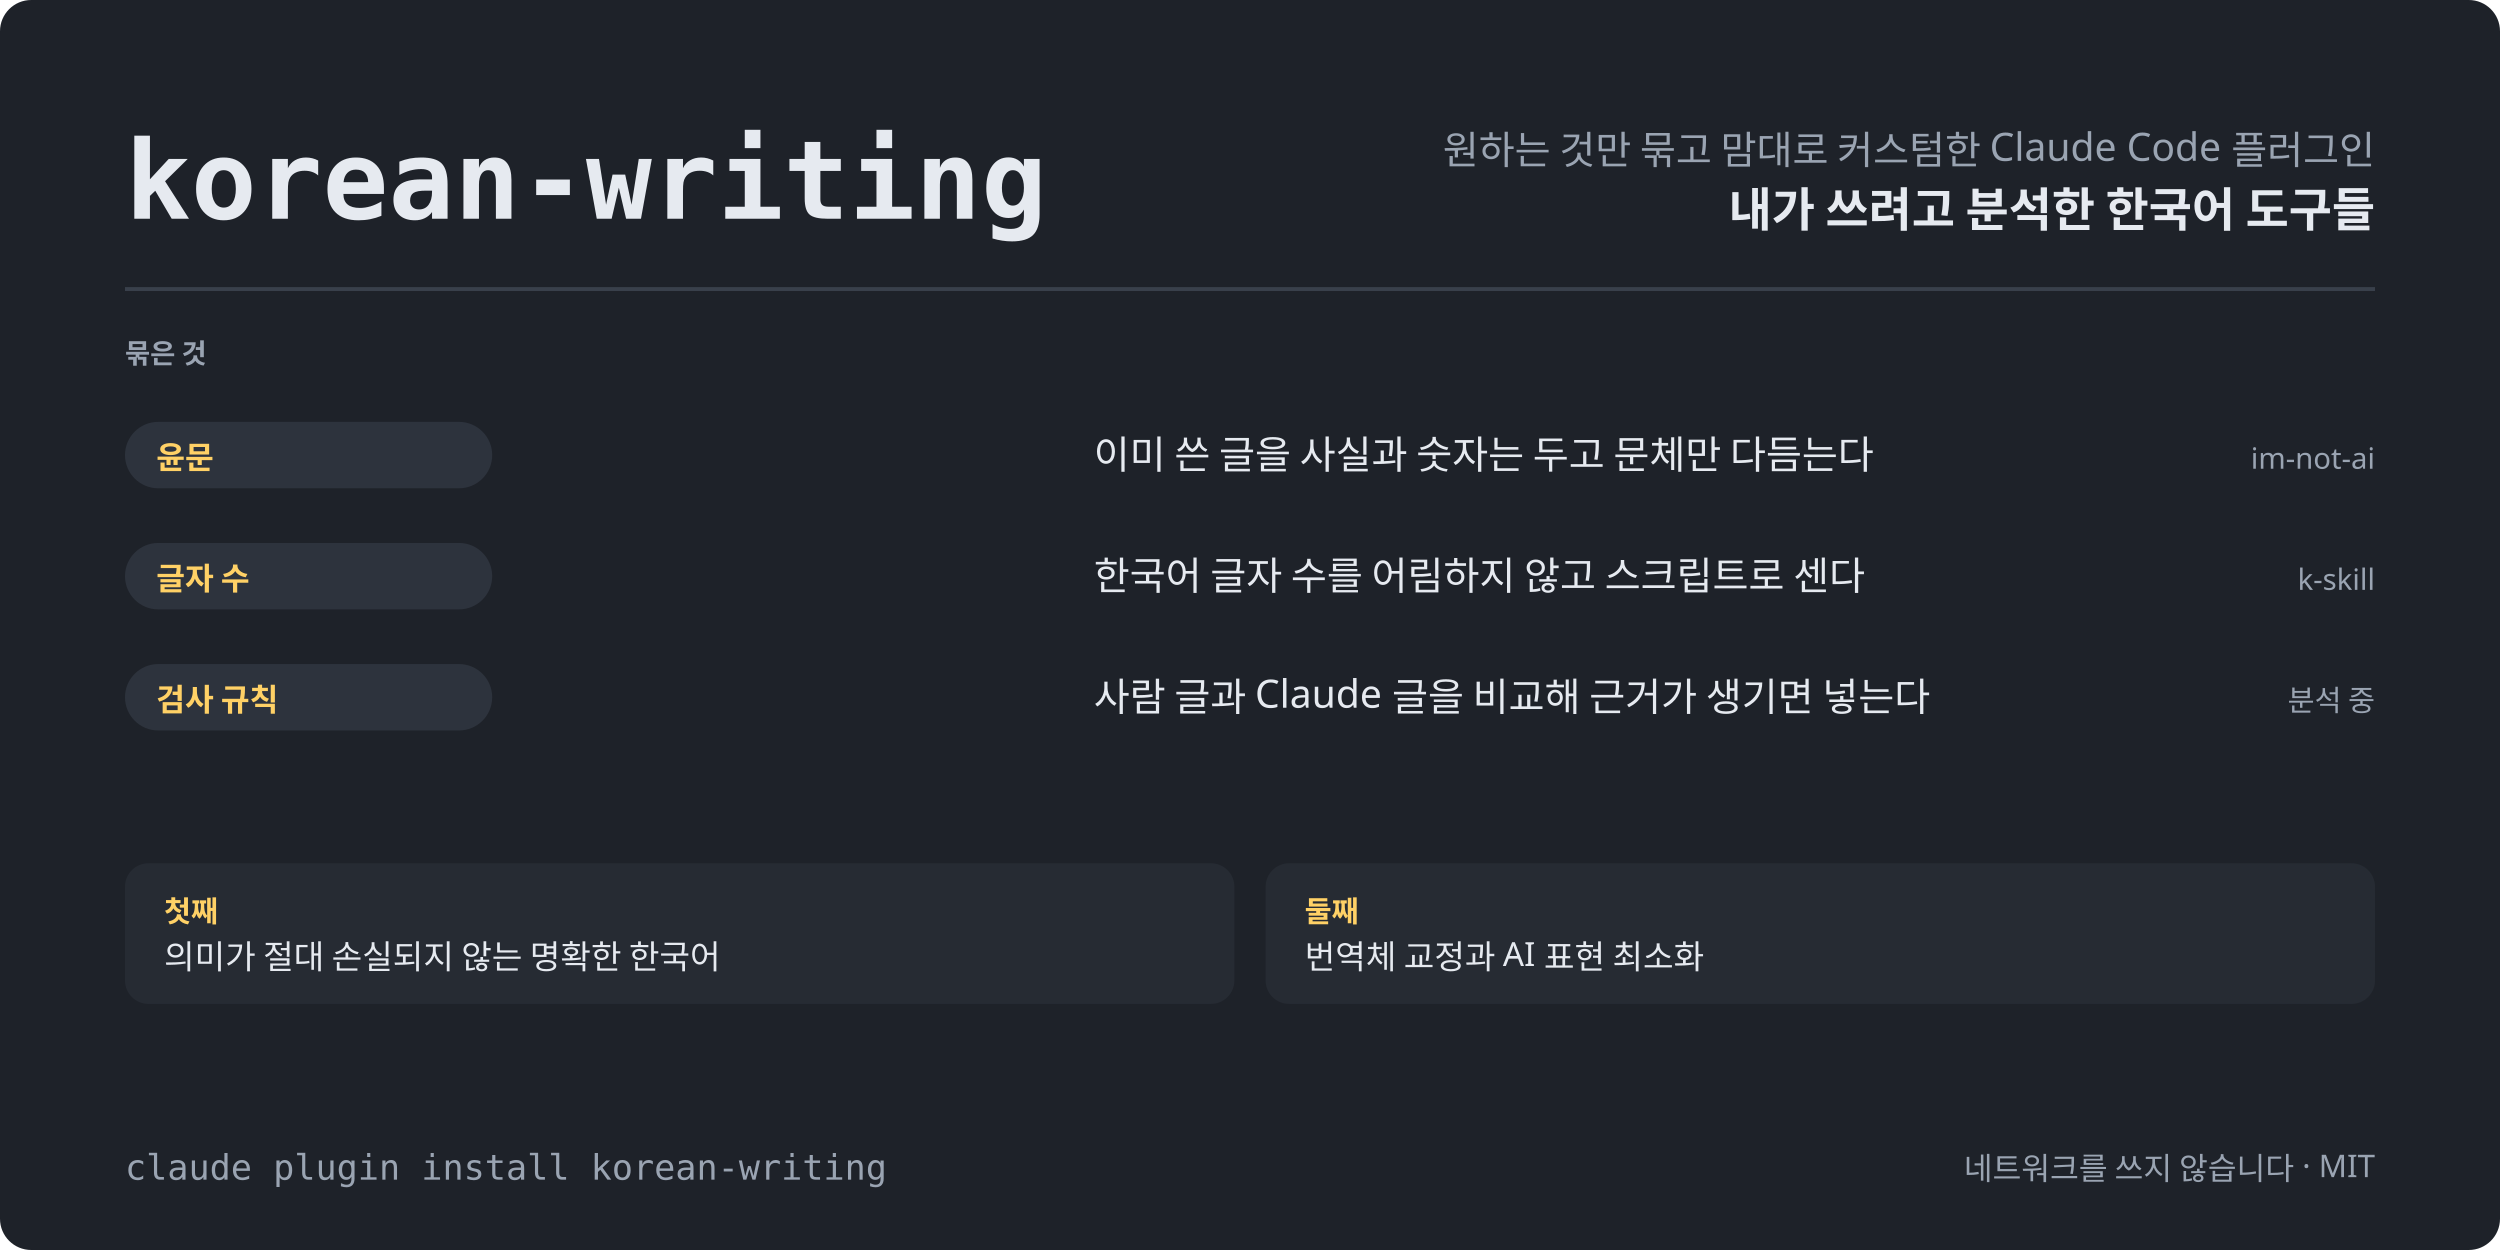
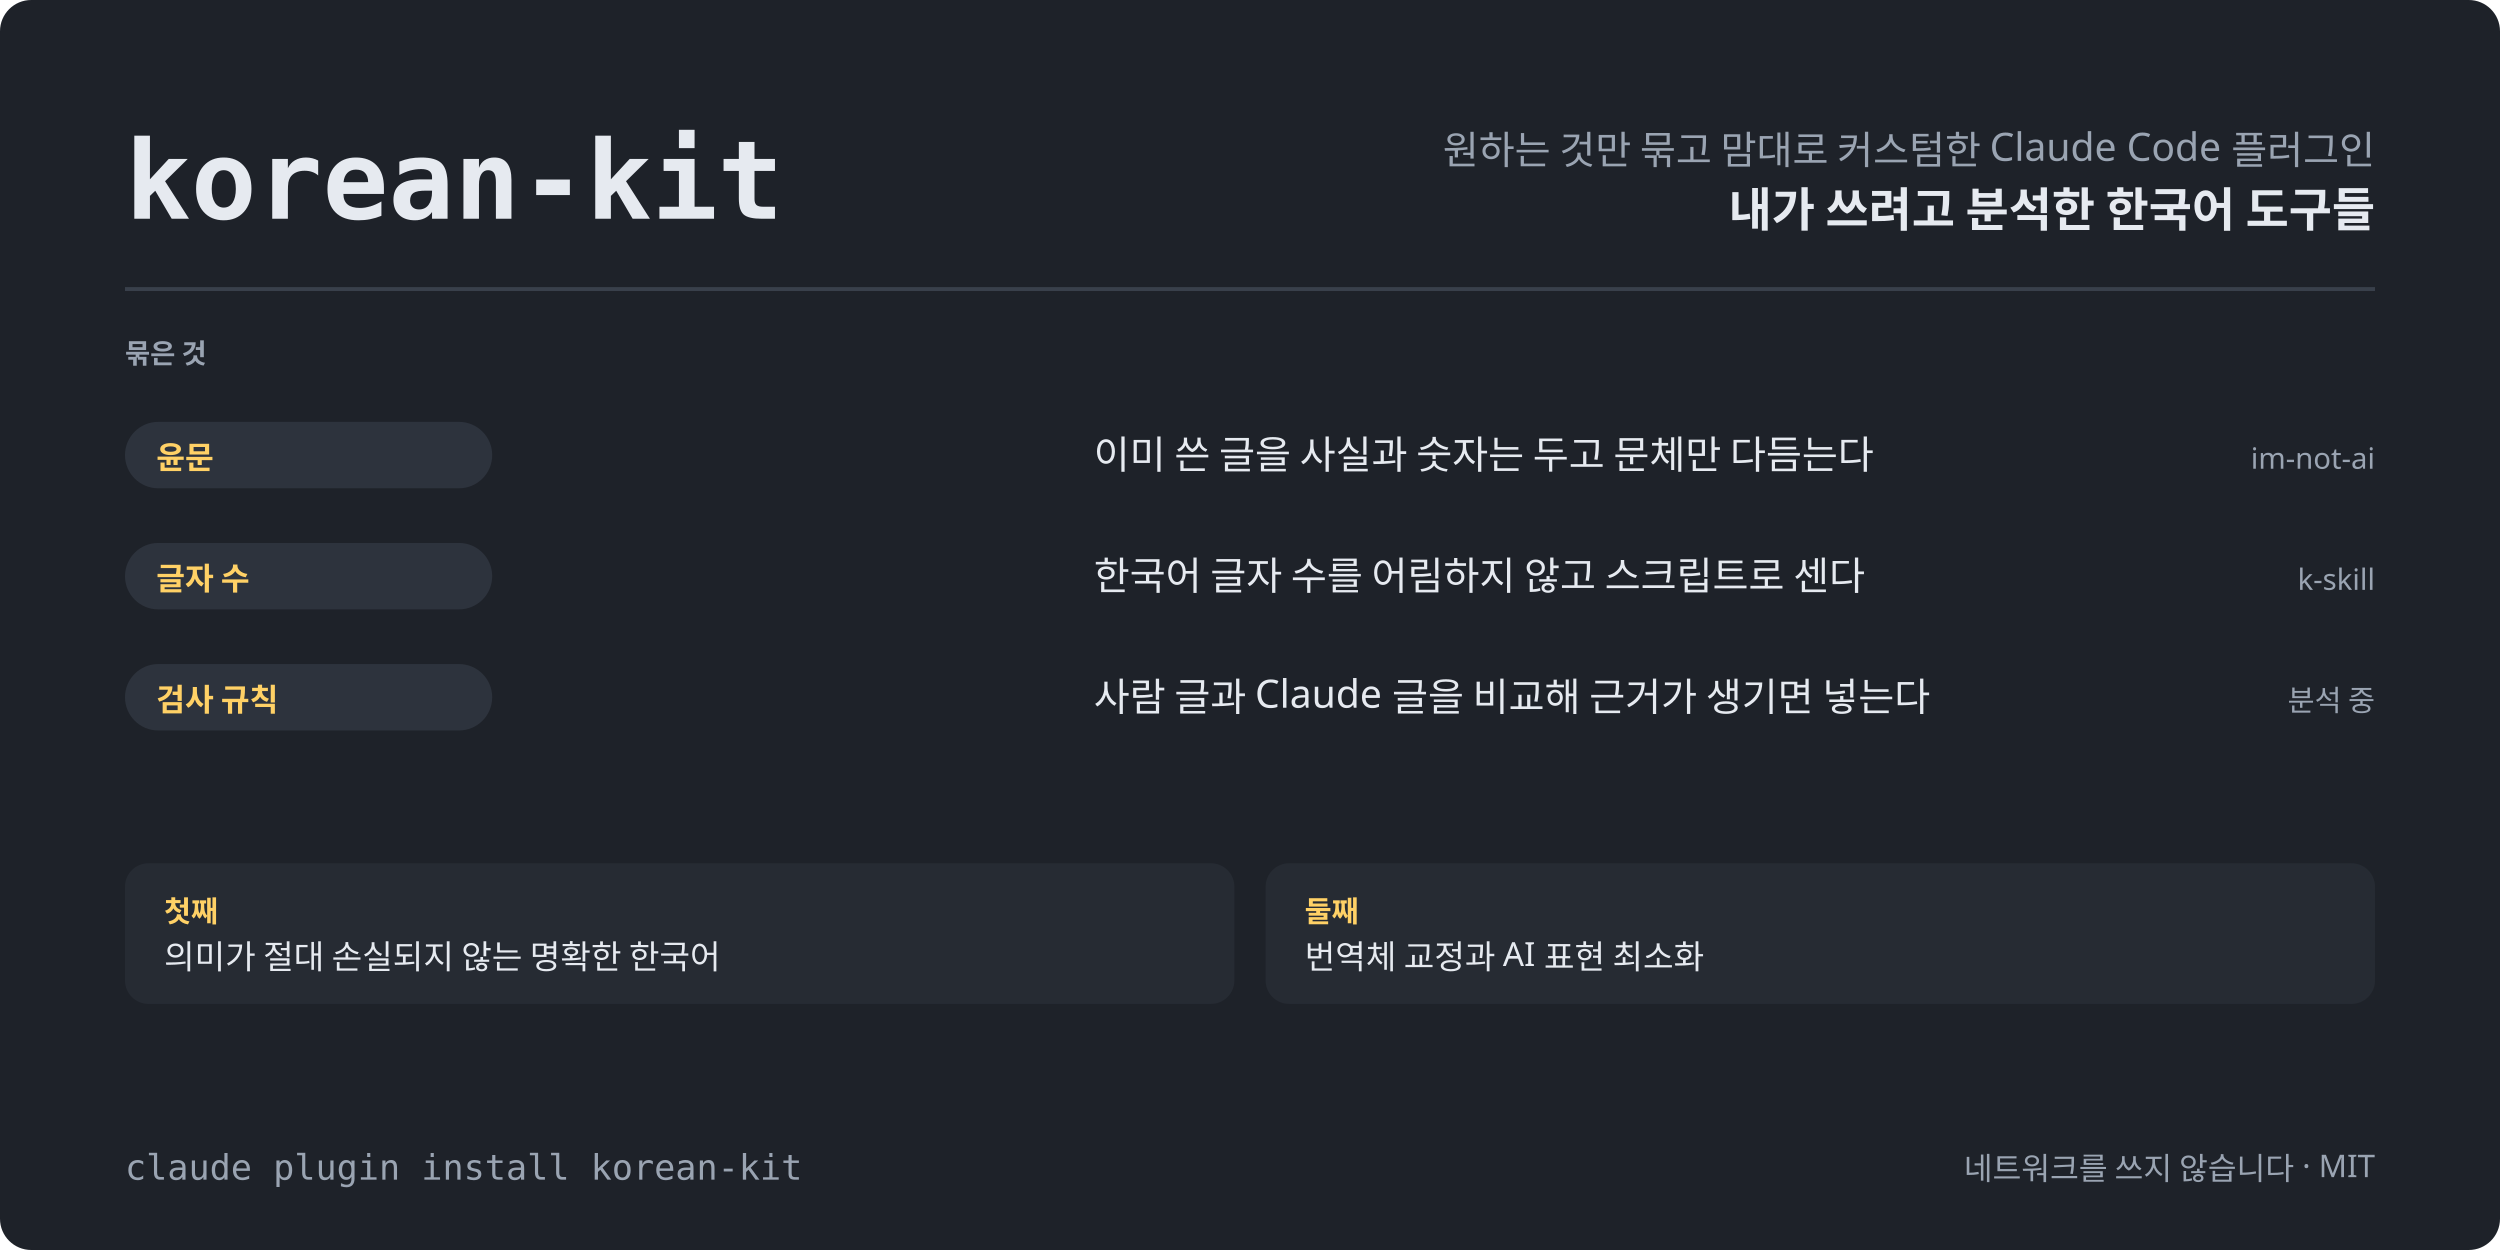
<svg xmlns="http://www.w3.org/2000/svg" width="1280" height="640" viewBox="0 0 1280 640">
  <rect width="1280" height="640" rx="16" fill="#1e2229" />
-   <text x="64" y="112" font-family="'SF Mono', Menlo, Consolas, monospace" font-size="56" font-weight="700" fill="#e6eaf0" text-anchor="start">korean-writing</text>
+   <text x="64" y="112" font-family="'SF Mono', Menlo, Consolas, monospace" font-size="56" font-weight="700" fill="#e6eaf0" text-anchor="start">korean-kit</text>
  <text x="1216" y="84" font-family="'Apple SD Gothic Neo', 'Noto Sans KR', 'Malgun Gothic', sans-serif" font-size="20" font-weight="400" fill="#9aa4b2" text-anchor="end">원하는 것만 묶고 맘대로 커스텀한 Claude Code 플러그인</text>
  <text x="1216" y="116" font-family="'Apple SD Gothic Neo', 'Noto Sans KR', 'Malgun Gothic', sans-serif" font-size="24" font-weight="700" fill="#e6eaf0" text-anchor="end">내가 쓰려고 분석한 한국어 도구들</text>
  <line x1="64" y1="148" x2="1216" y2="148" stroke="#39404b" stroke-width="2" />
  <text x="64" y="186" font-family="'Apple SD Gothic Neo', 'Noto Sans KR', 'Malgun Gothic', sans-serif" font-size="14" font-weight="700" fill="#9aa4b2" text-anchor="start">묶은 것</text>
  <rect x="64" y="216" width="188" height="34" rx="17" fill="#2d333d" />
  <text x="80" y="240" font-family="'Apple SD Gothic Neo', 'Noto Sans KR', 'Malgun Gothic', sans-serif" font-size="16" font-weight="700" fill="#ffd166" text-anchor="start">윤문</text>
  <text x="560" y="240" font-family="'Apple SD Gothic Neo', 'Noto Sans KR', 'Malgun Gothic', sans-serif" font-size="20" font-weight="400" fill="#e6eaf0" text-anchor="start">이미 쓴 글을 사실과 숫자는 두고 문체만 다듬는다</text>
  <text x="1216" y="240" font-family="'Apple SD Gothic Neo', 'Noto Sans KR', 'Malgun Gothic', sans-serif" font-size="15" font-weight="400" fill="#9aa4b2" text-anchor="end">im-not-ai</text>
  <rect x="64" y="278" width="188" height="34" rx="17" fill="#2d333d" />
  <text x="80" y="302" font-family="'Apple SD Gothic Neo', 'Noto Sans KR', 'Malgun Gothic', sans-serif" font-size="16" font-weight="700" fill="#ffd166" text-anchor="start">글자 수</text>
  <text x="560" y="302" font-family="'Apple SD Gothic Neo', 'Noto Sans KR', 'Malgun Gothic', sans-serif" font-size="20" font-weight="400" fill="#e6eaf0" text-anchor="start">한국어 글자 수를 어림하지 않고 스크립트로 센다</text>
  <text x="1216" y="302" font-family="'Apple SD Gothic Neo', 'Noto Sans KR', 'Malgun Gothic', sans-serif" font-size="15" font-weight="400" fill="#9aa4b2" text-anchor="end">k-skill</text>
  <rect x="64" y="340" width="188" height="34" rx="17" fill="#2d333d" />
  <text x="80" y="364" font-family="'Apple SD Gothic Neo', 'Noto Sans KR', 'Malgun Gothic', sans-serif" font-size="16" font-weight="700" fill="#ffd166" text-anchor="start">검사 규칙</text>
  <text x="560" y="364" font-family="'Apple SD Gothic Neo', 'Noto Sans KR', 'Malgun Gothic', sans-serif" font-size="20" font-weight="400" fill="#e6eaf0" text-anchor="start">사람 글과 Claude 글을 비교해 근거가 생기면 넣는다</text>
  <text x="1216" y="364" font-family="'Apple SD Gothic Neo', 'Noto Sans KR', 'Malgun Gothic', sans-serif" font-size="15" font-weight="400" fill="#9aa4b2" text-anchor="end">분석 중</text>
  <rect x="64" y="442" width="568" height="72" rx="12" fill="#262b33" />
  <text x="84.0" y="472" font-family="'Apple SD Gothic Neo', 'Noto Sans KR', 'Malgun Gothic', sans-serif" font-size="15" font-weight="700" fill="#ffd166" text-anchor="start">첫째</text>
  <text x="84.0" y="496" font-family="'Apple SD Gothic Neo', 'Noto Sans KR', 'Malgun Gothic', sans-serif" font-size="17" font-weight="400" fill="#e6eaf0" text-anchor="start">의미가 절대 손실되지 않는 명확한 한국어</text>
  <rect x="648" y="442" width="568" height="72" rx="12" fill="#262b33" />
  <text x="668.0" y="472" font-family="'Apple SD Gothic Neo', 'Noto Sans KR', 'Malgun Gothic', sans-serif" font-size="15" font-weight="700" fill="#ffd166" text-anchor="start">둘째</text>
  <text x="668.0" y="496" font-family="'Apple SD Gothic Neo', 'Noto Sans KR', 'Malgun Gothic', sans-serif" font-size="17" font-weight="400" fill="#e6eaf0" text-anchor="start">번역체 교정과 AI 표현 최소화</text>
-   <text x="64" y="604" font-family="'SF Mono', Menlo, Consolas, monospace" font-size="18" font-weight="400" fill="#9aa4b2" text-anchor="start">claude plugin install korean-writing</text>
+   <text x="64" y="604" font-family="'SF Mono', Menlo, Consolas, monospace" font-size="18" font-weight="400" fill="#9aa4b2" text-anchor="start">claude plugin install korean-kit</text>
  <text x="1216" y="604" font-family="'Apple SD Gothic Neo', 'Noto Sans KR', 'Malgun Gothic', sans-serif" font-size="16" font-weight="400" fill="#9aa4b2" text-anchor="end">네트워크를 쓰지 않습니다 · MIT</text>
</svg>
